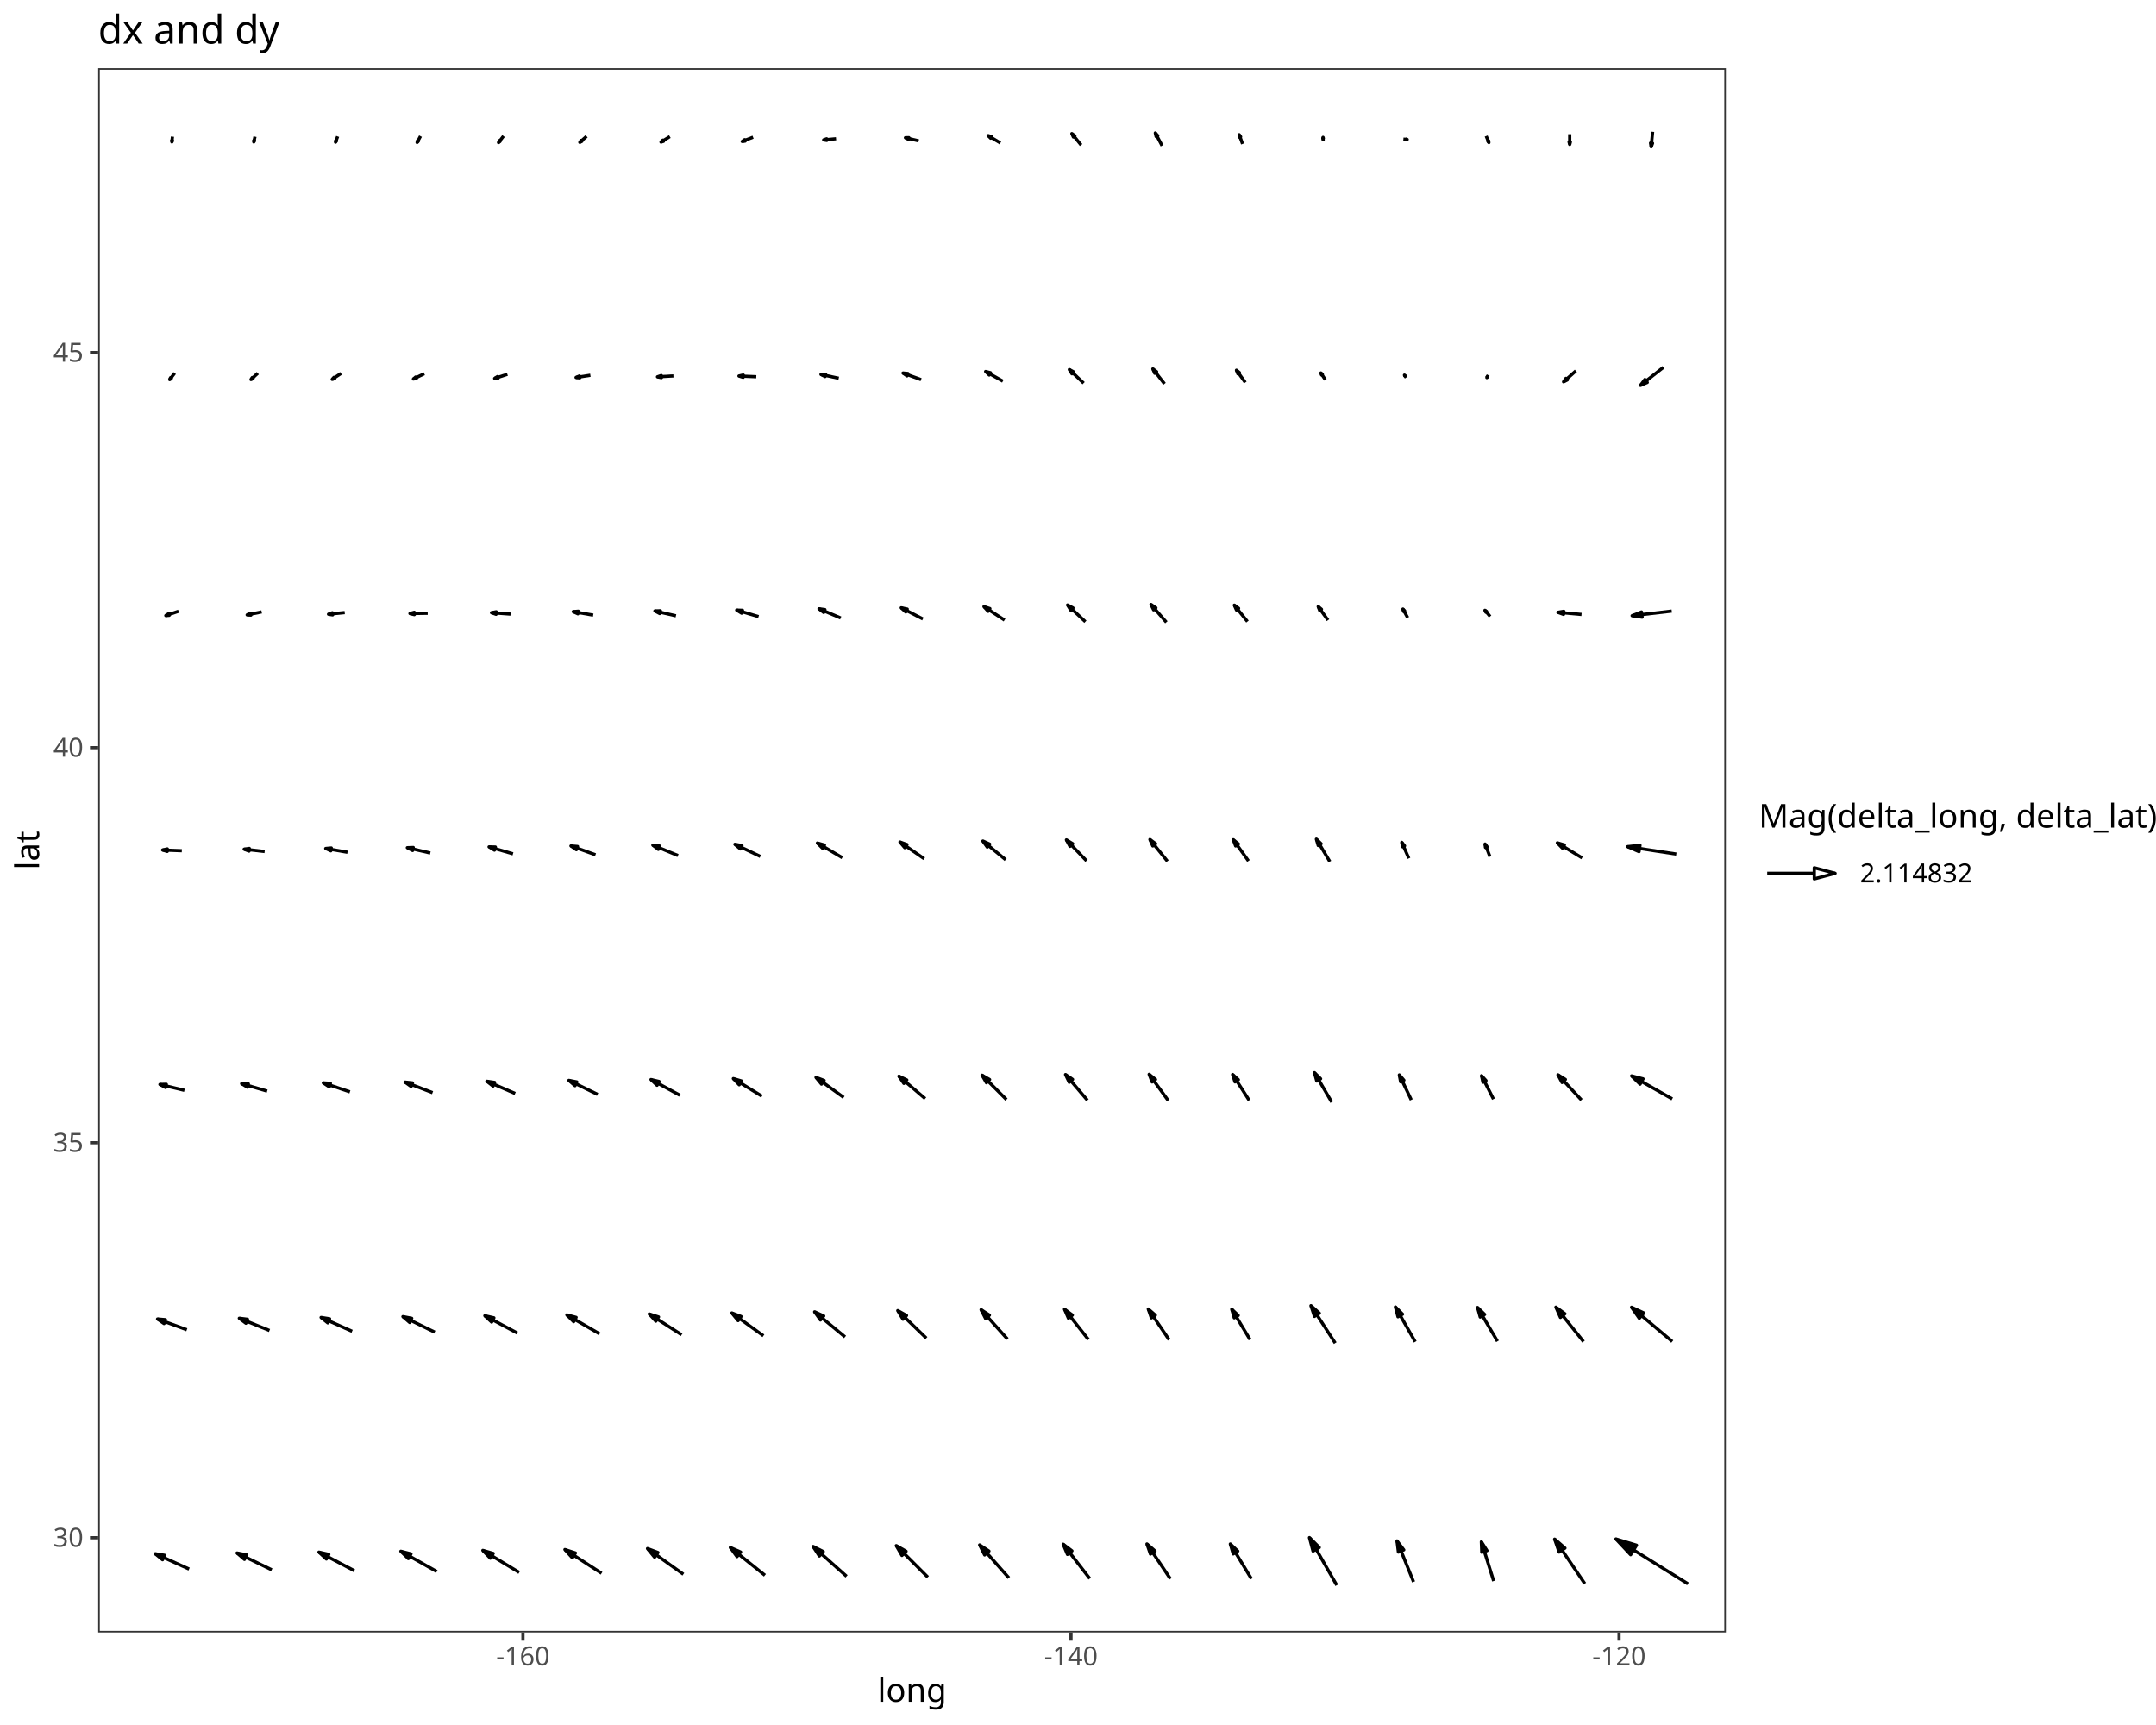
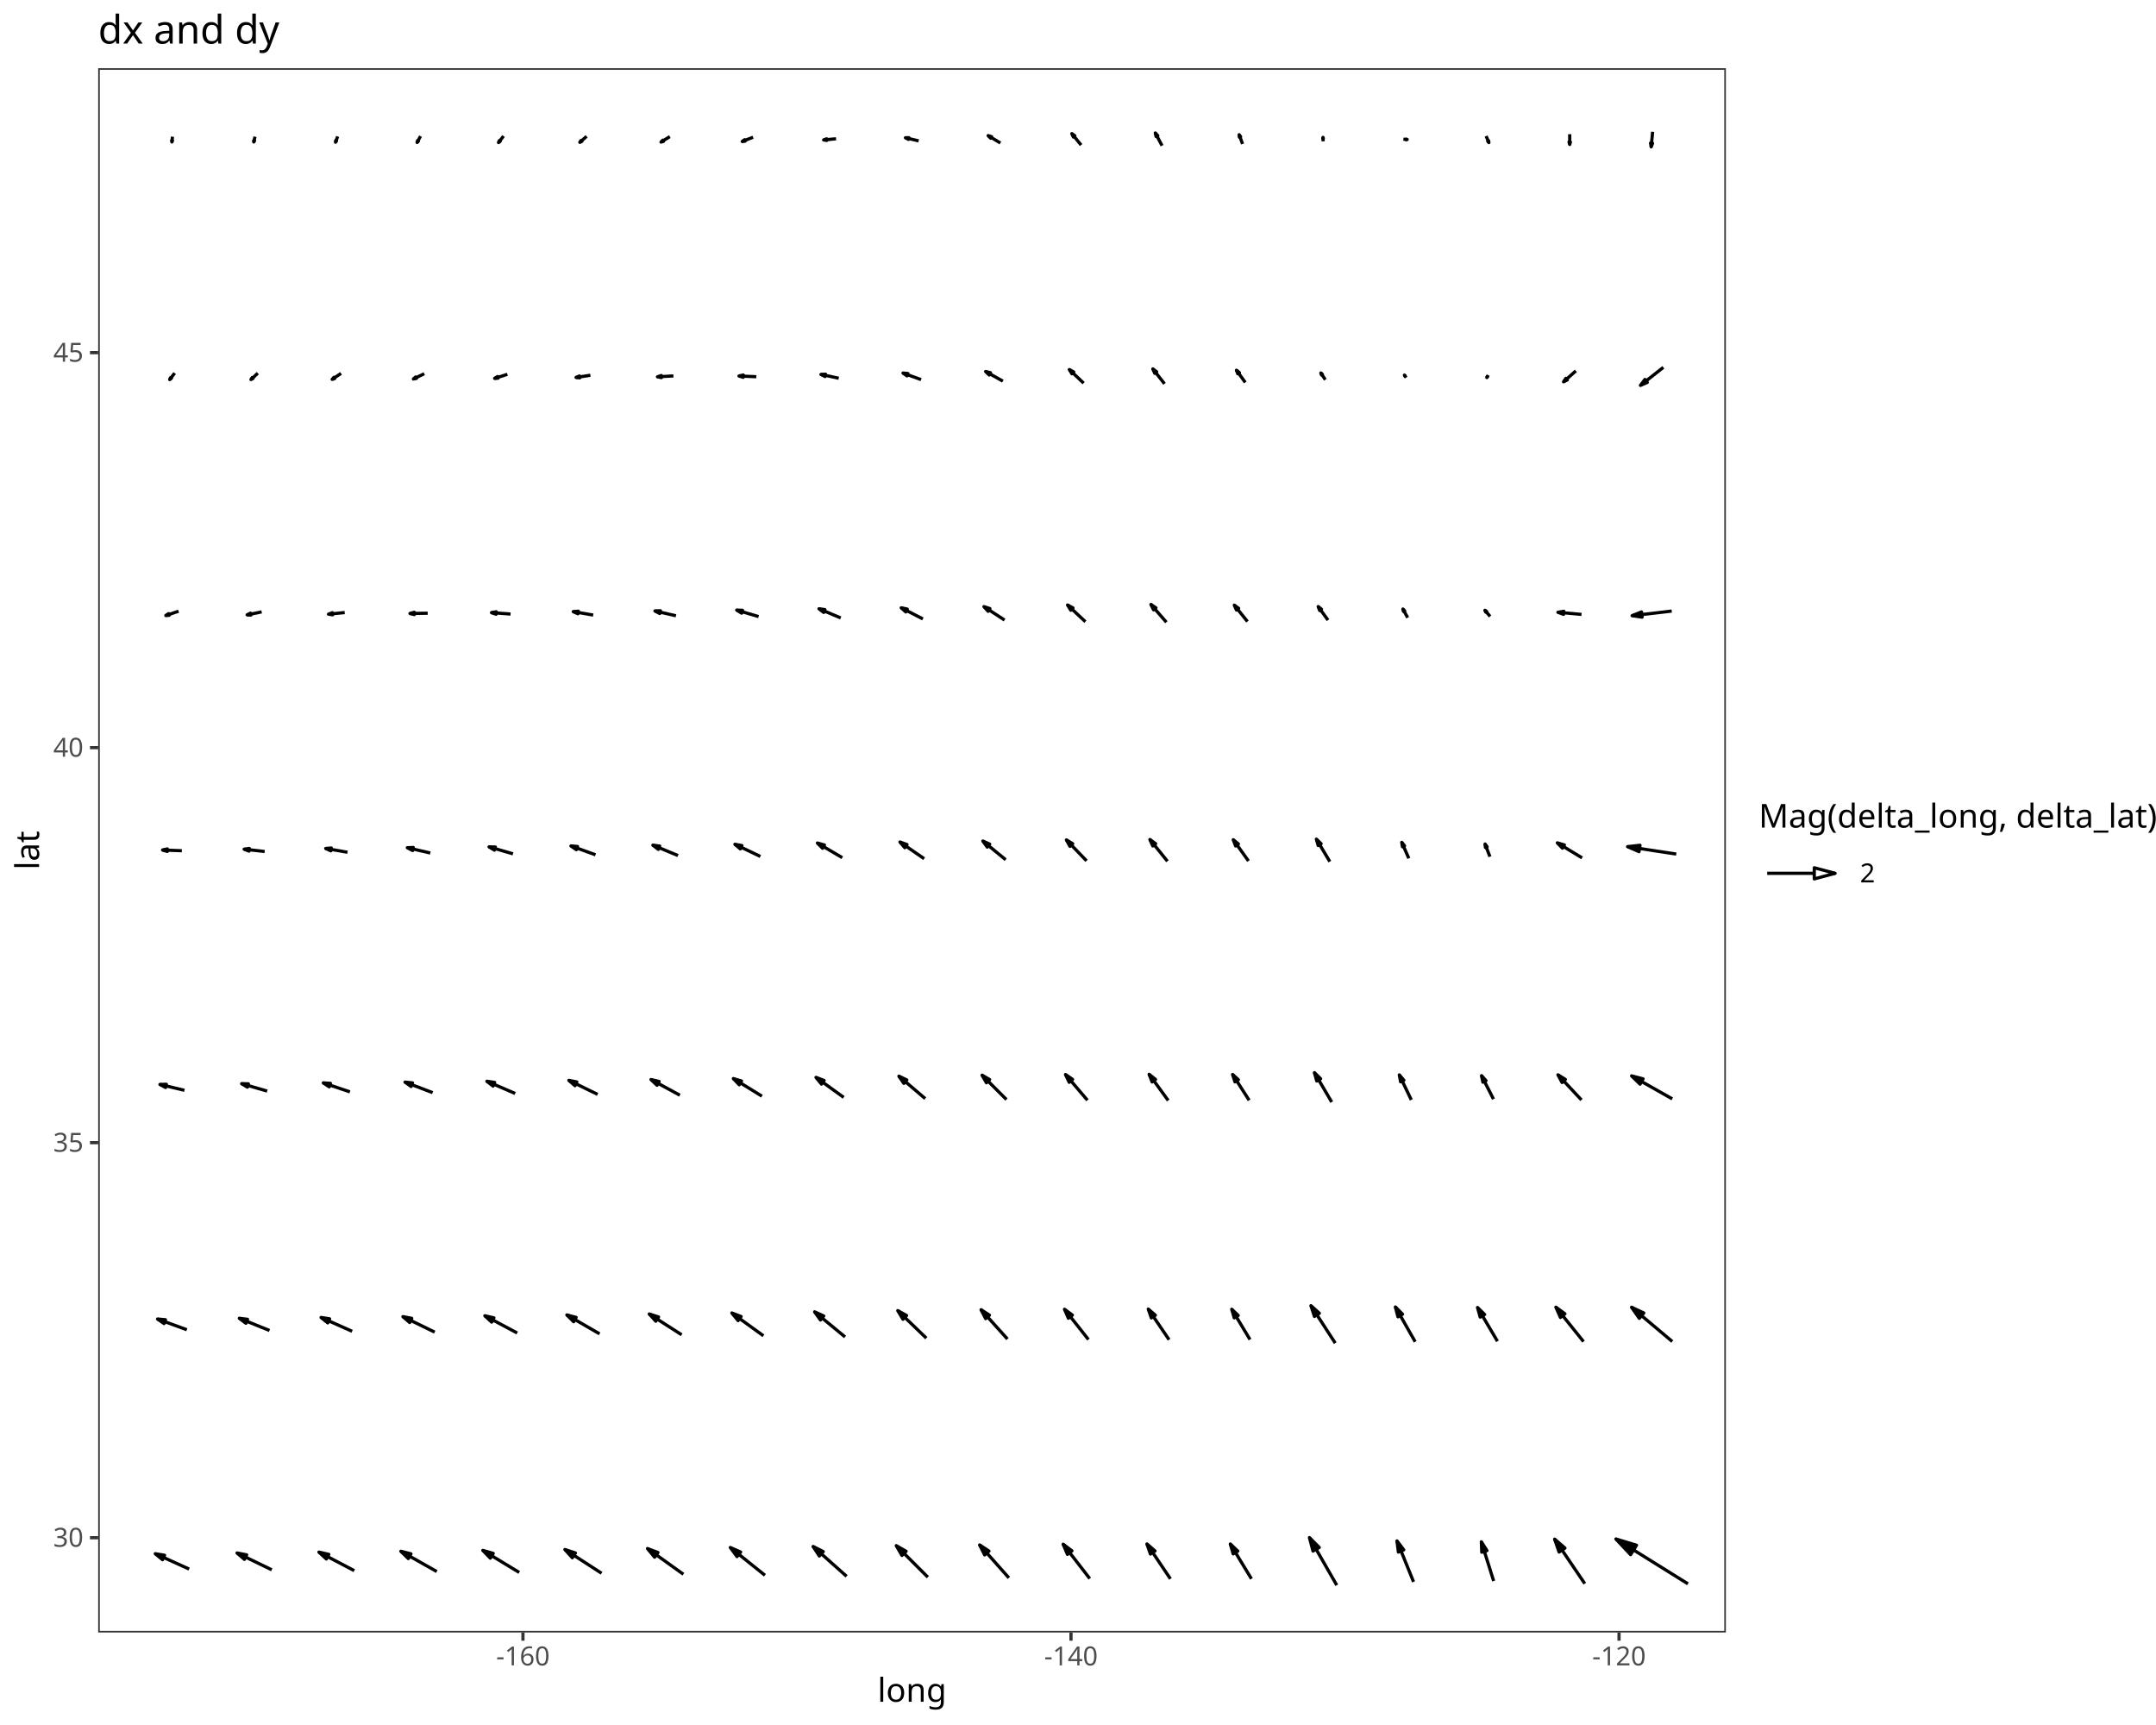
<svg xmlns="http://www.w3.org/2000/svg" class="svglite" data-engine-version="2.0" width="720.00pt" height="576.00pt" viewBox="0 0 720.00 576.00">
  <defs>
    <style type="text/css">
    .svglite line, .svglite polyline, .svglite polygon, .svglite path, .svglite rect, .svglite circle {
      fill: none;
      stroke: #000000;
      stroke-linecap: round;
      stroke-linejoin: round;
      stroke-miterlimit: 10.00;
    }
  </style>
  </defs>
  <rect width="100%" height="100%" style="stroke: none; fill: #FFFFFF;" />
  <defs>
    <clipPath id="cpMC4wMHw3MjAuMDB8MC4wMHw1NzYuMDA=">
      <rect x="0.00" y="0.00" width="720.00" height="576.00" />
    </clipPath>
  </defs>
  <g clip-path="url(#cpMC4wMHw3MjAuMDB8MC4wMHw1NzYuMDA=)">
    <rect x="0.00" y="0.00" width="720.00" height="576.00" style="stroke-width: 1.07; stroke: #FFFFFF; fill: #FFFFFF;" />
  </g>
  <defs>
    <clipPath id="cpMzIuNzl8NTc2LjM3fDIyLjc4fDU0NS4xMQ==">
      <rect x="32.79" y="22.78" width="543.57" height="522.33" />
    </clipPath>
  </defs>
  <g clip-path="url(#cpMzIuNzl8NTc2LjM3fDIyLjc4fDU0NS4xMQ==)">
    <rect x="32.79" y="22.78" width="543.57" height="522.33" style="stroke-width: 1.07; stroke: none; fill: #FFFFFF;" />
    <polyline points="63.16,523.93 51.85,518.81 " style="stroke-width: 1.07; stroke-linecap: butt;" />
    <polygon points="54.96,519.32 51.85,518.81 54.28,520.81 " style="stroke-width: 1.07; stroke-linecap: butt; fill: #000000;" />
    <polyline points="62.39,444.02 52.61,440.44 " style="stroke-width: 1.07; stroke-linecap: butt;" />
    <polygon points="55.25,440.67 52.61,440.44 54.78,441.96 " style="stroke-width: 1.07; stroke-linecap: butt; fill: #000000;" />
    <polyline points="61.59,364.07 53.41,362.11 " style="stroke-width: 1.07; stroke-linecap: butt;" />
    <polygon points="55.55,362.05 53.41,362.11 55.29,363.13 " style="stroke-width: 1.07; stroke-linecap: butt; fill: #000000;" />
    <polyline points="60.72,284.07 54.29,283.83 " style="stroke-width: 1.07; stroke-linecap: butt;" />
    <polygon points="55.88,283.46 54.29,283.83 55.85,284.31 " style="stroke-width: 1.07; stroke-linecap: butt; fill: #000000;" />
    <polyline points="59.63,204.09 55.37,205.53 " style="stroke-width: 1.07; stroke-linecap: butt;" />
    <polygon points="56.32,204.89 55.37,205.53 56.51,205.45 " style="stroke-width: 1.07; stroke-linecap: butt; fill: #000000;" />
    <polyline points="58.33,124.58 56.67,126.75 " style="stroke-width: 1.07; stroke-linecap: butt;" />
    <polygon points="56.94,126.11 56.67,126.75 57.22,126.33 " style="stroke-width: 1.07; stroke-linecap: butt; fill: #000000;" />
    <polyline points="57.59,45.64 57.41,47.41 " style="stroke-width: 1.07; stroke-linecap: butt;" />
    <polygon points="57.34,46.96 57.41,47.41 57.57,46.99 " style="stroke-width: 1.07; stroke-linecap: butt; fill: #000000;" />
    <polyline points="90.75,524.18 79.16,518.56 " style="stroke-width: 1.07; stroke-linecap: butt;" />
    <polygon points="82.37,519.18 79.16,518.56 81.63,520.70 " style="stroke-width: 1.07; stroke-linecap: butt; fill: #000000;" />
    <polyline points="90.00,444.27 79.91,440.19 " style="stroke-width: 1.07; stroke-linecap: butt;" />
    <polygon points="82.66,440.53 79.91,440.19 82.12,441.85 " style="stroke-width: 1.07; stroke-linecap: butt; fill: #000000;" />
    <polyline points="89.22,364.33 80.69,361.85 " style="stroke-width: 1.07; stroke-linecap: butt;" />
    <polygon points="82.94,361.90 80.69,361.85 82.62,363.02 " style="stroke-width: 1.07; stroke-linecap: butt; fill: #000000;" />
    <polyline points="88.38,284.33 81.53,283.56 " style="stroke-width: 1.07; stroke-linecap: butt;" />
    <polygon points="83.26,283.30 81.53,283.56 83.16,284.20 " style="stroke-width: 1.07; stroke-linecap: butt; fill: #000000;" />
    <polyline points="87.38,204.31 82.53,205.30 " style="stroke-width: 1.07; stroke-linecap: butt;" />
    <polygon points="83.65,204.74 82.53,205.30 83.78,205.38 " style="stroke-width: 1.07; stroke-linecap: butt; fill: #000000;" />
    <polyline points="86.09,124.61 83.81,126.73 " style="stroke-width: 1.07; stroke-linecap: butt;" />
    <polygon points="84.23,126.06 83.81,126.73 84.51,126.36 " style="stroke-width: 1.07; stroke-linecap: butt; fill: #000000;" />
    <polyline points="85.15,45.64 84.76,47.42 " style="stroke-width: 1.07; stroke-linecap: butt;" />
    <polygon points="84.74,46.95 84.76,47.42 84.97,47.00 " style="stroke-width: 1.07; stroke-linecap: butt; fill: #000000;" />
    <polyline points="118.31,524.47 106.50,518.27 " style="stroke-width: 1.07; stroke-linecap: butt;" />
    <polygon points="109.81,519.02 106.50,518.27 108.99,520.57 " style="stroke-width: 1.07; stroke-linecap: butt; fill: #000000;" />
    <polyline points="117.59,444.54 107.22,439.92 " style="stroke-width: 1.07; stroke-linecap: butt;" />
    <polygon points="110.07,440.37 107.22,439.92 109.46,441.73 " style="stroke-width: 1.07; stroke-linecap: butt; fill: #000000;" />
    <polyline points="116.85,364.59 107.97,361.59 " style="stroke-width: 1.07; stroke-linecap: butt;" />
    <polygon points="110.34,361.74 107.97,361.59 109.95,362.91 " style="stroke-width: 1.07; stroke-linecap: butt; fill: #000000;" />
    <polyline points="116.05,284.58 108.77,283.32 " style="stroke-width: 1.07; stroke-linecap: butt;" />
    <polygon points="110.64,283.15 108.77,283.32 110.47,284.11 " style="stroke-width: 1.07; stroke-linecap: butt; fill: #000000;" />
    <polyline points="115.11,204.53 109.70,205.08 " style="stroke-width: 1.07; stroke-linecap: butt;" />
    <polygon points="110.99,204.59 109.70,205.08 111.07,205.30 " style="stroke-width: 1.07; stroke-linecap: butt; fill: #000000;" />
    <polyline points="113.89,124.67 110.93,126.67 " style="stroke-width: 1.07; stroke-linecap: butt;" />
    <polygon points="111.52,125.98 110.93,126.67 111.79,126.37 " style="stroke-width: 1.07; stroke-linecap: butt; fill: #000000;" />
    <polyline points="112.76,45.56 112.05,47.49 " style="stroke-width: 1.07; stroke-linecap: butt;" />
    <polygon points="112.10,46.97 112.05,47.49 112.36,47.07 " style="stroke-width: 1.07; stroke-linecap: butt; fill: #000000;" />
    <polyline points="145.86,524.76 133.86,517.98 " style="stroke-width: 1.07; stroke-linecap: butt;" />
    <polygon points="137.25,518.85 133.86,517.98 136.36,520.43 " style="stroke-width: 1.07; stroke-linecap: butt; fill: #000000;" />
    <polyline points="145.17,444.82 134.55,439.64 " style="stroke-width: 1.07; stroke-linecap: butt;" />
    <polygon points="137.50,440.21 134.55,439.64 136.82,441.61 " style="stroke-width: 1.07; stroke-linecap: butt; fill: #000000;" />
    <polyline points="144.46,364.85 135.26,361.33 " style="stroke-width: 1.07; stroke-linecap: butt;" />
    <polygon points="137.75,361.59 135.26,361.33 137.29,362.80 " style="stroke-width: 1.07; stroke-linecap: butt; fill: #000000;" />
    <polyline points="143.70,284.83 136.02,283.06 " style="stroke-width: 1.07; stroke-linecap: butt;" />
    <polygon points="138.02,282.99 136.02,283.06 137.79,284.00 " style="stroke-width: 1.07; stroke-linecap: butt; fill: #000000;" />
    <polyline points="142.83,204.76 136.90,204.85 " style="stroke-width: 1.07; stroke-linecap: butt;" />
    <polygon points="138.35,204.44 136.90,204.85 138.36,205.22 " style="stroke-width: 1.07; stroke-linecap: butt; fill: #000000;" />
    <polyline points="141.68,124.78 138.05,126.55 " style="stroke-width: 1.07; stroke-linecap: butt;" />
    <polygon points="138.82,125.88 138.05,126.55 139.05,126.36 " style="stroke-width: 1.07; stroke-linecap: butt; fill: #000000;" />
    <polyline points="140.43,45.47 139.29,47.58 " style="stroke-width: 1.07; stroke-linecap: butt;" />
    <polygon points="139.43,46.99 139.29,47.58 139.71,47.14 " style="stroke-width: 1.07; stroke-linecap: butt; fill: #000000;" />
    <polyline points="173.39,525.06 161.24,517.69 " style="stroke-width: 1.07; stroke-linecap: butt;" />
    <polygon points="164.71,518.70 161.24,517.69 163.74,520.29 " style="stroke-width: 1.07; stroke-linecap: butt; fill: #000000;" />
    <polyline points="172.72,445.11 161.91,439.35 " style="stroke-width: 1.07; stroke-linecap: butt;" />
    <polygon points="164.94,440.05 161.91,439.35 164.18,441.47 " style="stroke-width: 1.07; stroke-linecap: butt; fill: #000000;" />
    <polyline points="172.04,365.13 162.59,361.05 " style="stroke-width: 1.07; stroke-linecap: butt;" />
    <polygon points="165.18,361.43 162.59,361.05 164.64,362.67 " style="stroke-width: 1.07; stroke-linecap: butt; fill: #000000;" />
    <polyline points="171.31,285.11 163.32,282.78 " style="stroke-width: 1.07; stroke-linecap: butt;" />
    <polygon points="165.43,282.83 163.32,282.78 165.12,283.88 " style="stroke-width: 1.07; stroke-linecap: butt; fill: #000000;" />
    <polyline points="170.50,205.04 164.13,204.57 " style="stroke-width: 1.07; stroke-linecap: butt;" />
    <polygon points="165.72,204.27 164.13,204.57 165.66,205.11 " style="stroke-width: 1.07; stroke-linecap: butt; fill: #000000;" />
    <polyline points="169.44,124.98 165.18,126.35 " style="stroke-width: 1.07; stroke-linecap: butt;" />
    <polygon points="166.14,125.73 165.18,126.35 166.32,126.29 " style="stroke-width: 1.07; stroke-linecap: butt; fill: #000000;" />
    <polyline points="168.15,45.44 166.48,47.61 " style="stroke-width: 1.07; stroke-linecap: butt;" />
    <polygon points="166.75,46.97 166.48,47.61 167.03,47.19 " style="stroke-width: 1.07; stroke-linecap: butt; fill: #000000;" />
    <polyline points="200.89,525.33 188.65,517.41 " style="stroke-width: 1.07; stroke-linecap: butt;" />
    <polygon points="192.17,518.55 188.65,517.41 191.13,520.16 " style="stroke-width: 1.07; stroke-linecap: butt; fill: #000000;" />
    <polyline points="200.23,445.39 189.30,439.07 " style="stroke-width: 1.07; stroke-linecap: butt;" />
    <polygon points="192.40,439.90 189.30,439.07 191.57,441.34 " style="stroke-width: 1.07; stroke-linecap: butt; fill: #000000;" />
    <polyline points="199.57,365.43 189.97,360.75 " style="stroke-width: 1.07; stroke-linecap: butt;" />
    <polygon points="192.63,361.27 189.97,360.75 192.02,362.53 " style="stroke-width: 1.07; stroke-linecap: butt; fill: #000000;" />
    <polyline points="198.87,285.43 190.67,282.47 " style="stroke-width: 1.07; stroke-linecap: butt;" />
    <polygon points="192.87,282.65 190.67,282.47 192.48,283.73 " style="stroke-width: 1.07; stroke-linecap: butt; fill: #000000;" />
    <polyline points="198.10,205.38 191.43,204.23 " style="stroke-width: 1.07; stroke-linecap: butt;" />
    <polygon points="193.14,204.08 191.43,204.23 192.99,204.95 " style="stroke-width: 1.07; stroke-linecap: butt; fill: #000000;" />
    <polyline points="197.16,125.30 192.37,126.03 " style="stroke-width: 1.07; stroke-linecap: butt;" />
    <polygon points="193.50,125.54 192.37,126.03 193.60,126.17 " style="stroke-width: 1.07; stroke-linecap: butt; fill: #000000;" />
    <polyline points="195.90,45.52 193.63,47.53 " style="stroke-width: 1.07; stroke-linecap: butt;" />
    <polygon points="194.06,46.89 193.63,47.53 194.32,47.19 " style="stroke-width: 1.07; stroke-linecap: butt; fill: #000000;" />
    <polyline points="228.21,525.66 216.23,517.08 " style="stroke-width: 1.07; stroke-linecap: butt;" />
    <polygon points="219.73,518.40 216.23,517.08 218.60,519.97 " style="stroke-width: 1.07; stroke-linecap: butt; fill: #000000;" />
    <polyline points="227.63,445.70 216.81,438.76 " style="stroke-width: 1.07; stroke-linecap: butt;" />
    <polygon points="219.92,439.75 216.81,438.76 219.01,441.17 " style="stroke-width: 1.07; stroke-linecap: butt; fill: #000000;" />
    <polyline points="227.04,365.71 217.40,360.47 " style="stroke-width: 1.07; stroke-linecap: butt;" />
    <polygon points="220.11,361.12 217.40,360.47 219.42,362.39 " style="stroke-width: 1.07; stroke-linecap: butt; fill: #000000;" />
    <polyline points="226.42,285.68 218.02,282.21 " style="stroke-width: 1.07; stroke-linecap: butt;" />
    <polygon points="220.31,282.51 218.02,282.21 219.85,283.62 " style="stroke-width: 1.07; stroke-linecap: butt; fill: #000000;" />
    <polyline points="225.73,205.62 218.71,204.00 " style="stroke-width: 1.07; stroke-linecap: butt;" />
    <polygon points="220.54,203.93 218.71,204.00 220.32,204.86 " style="stroke-width: 1.07; stroke-linecap: butt; fill: #000000;" />
    <polyline points="224.89,125.52 219.56,125.82 " style="stroke-width: 1.07; stroke-linecap: butt;" />
    <polygon points="220.84,125.39 219.56,125.82 220.88,126.09 " style="stroke-width: 1.07; stroke-linecap: butt; fill: #000000;" />
    <polyline points="223.70,45.61 220.74,47.44 " style="stroke-width: 1.07; stroke-linecap: butt;" />
    <polygon points="221.35,46.80 220.74,47.44 221.59,47.19 " style="stroke-width: 1.07; stroke-linecap: butt; fill: #000000;" />
    <polyline points="255.45,526.01 243.89,516.73 " style="stroke-width: 1.07; stroke-linecap: butt;" />
    <polygon points="247.34,518.25 243.89,516.73 246.12,519.77 " style="stroke-width: 1.07; stroke-linecap: butt; fill: #000000;" />
    <polyline points="254.95,446.04 244.40,438.42 " style="stroke-width: 1.07; stroke-linecap: butt;" />
    <polygon points="247.49,439.60 244.40,438.42 246.49,440.98 " style="stroke-width: 1.07; stroke-linecap: butt; fill: #000000;" />
    <polyline points="254.45,366.03 244.90,360.15 " style="stroke-width: 1.07; stroke-linecap: butt;" />
    <polygon points="247.63,360.96 244.90,360.15 246.86,362.22 " style="stroke-width: 1.07; stroke-linecap: butt; fill: #000000;" />
    <polyline points="253.92,285.98 245.42,281.92 " style="stroke-width: 1.07; stroke-linecap: butt;" />
    <polygon points="247.78,282.35 245.42,281.92 247.24,283.47 " style="stroke-width: 1.07; stroke-linecap: butt; fill: #000000;" />
    <polyline points="253.33,205.89 246.02,203.72 " style="stroke-width: 1.07; stroke-linecap: butt;" />
    <polygon points="247.96,203.78 246.02,203.72 247.67,204.74 " style="stroke-width: 1.07; stroke-linecap: butt; fill: #000000;" />
    <polyline points="252.57,125.79 246.78,125.55 " style="stroke-width: 1.07; stroke-linecap: butt;" />
    <polygon points="248.21,125.22 246.78,125.55 248.18,125.99 " style="stroke-width: 1.07; stroke-linecap: butt; fill: #000000;" />
    <polyline points="251.49,45.81 247.86,47.24 " style="stroke-width: 1.07; stroke-linecap: butt;" />
    <polygon points="248.65,46.65 247.86,47.24 248.84,47.13 " style="stroke-width: 1.07; stroke-linecap: butt; fill: #000000;" />
    <polyline points="282.72,526.35 271.53,516.39 " style="stroke-width: 1.07; stroke-linecap: butt;" />
    <polygon points="274.93,518.10 271.53,516.39 273.62,519.57 " style="stroke-width: 1.07; stroke-linecap: butt; fill: #000000;" />
    <polyline points="282.21,446.42 272.04,438.04 " style="stroke-width: 1.07; stroke-linecap: butt;" />
    <polygon points="275.09,439.43 272.04,438.04 273.99,440.77 " style="stroke-width: 1.07; stroke-linecap: butt; fill: #000000;" />
    <polyline points="281.75,366.43 272.50,359.75 " style="stroke-width: 1.07; stroke-linecap: butt;" />
    <polygon points="275.21,360.78 272.50,359.75 274.33,362.00 " style="stroke-width: 1.07; stroke-linecap: butt; fill: #000000;" />
    <polyline points="281.28,286.39 272.97,281.50 " style="stroke-width: 1.07; stroke-linecap: butt;" />
    <polygon points="275.33,282.16 272.97,281.50 274.69,283.25 " style="stroke-width: 1.07; stroke-linecap: butt; fill: #000000;" />
    <polyline points="280.76,206.34 273.50,203.28 " style="stroke-width: 1.07; stroke-linecap: butt;" />
    <polygon points="275.48,203.55 273.50,203.28 275.08,204.50 " style="stroke-width: 1.07; stroke-linecap: butt; fill: #000000;" />
    <polyline points="280.10,126.30 274.16,125.03 " style="stroke-width: 1.07; stroke-linecap: butt;" />
    <polygon points="275.70,124.95 274.16,125.03 275.53,125.73 " style="stroke-width: 1.07; stroke-linecap: butt; fill: #000000;" />
    <polyline points="279.20,46.33 275.06,46.72 " style="stroke-width: 1.07; stroke-linecap: butt;" />
    <polygon points="276.05,46.35 275.06,46.72 276.10,46.90 " style="stroke-width: 1.07; stroke-linecap: butt; fill: #000000;" />
    <polyline points="309.85,526.63 299.31,516.11 " style="stroke-width: 1.07; stroke-linecap: butt;" />
    <polygon points="302.59,518.00 299.31,516.11 301.20,519.38 " style="stroke-width: 1.07; stroke-linecap: butt; fill: #000000;" />
    <polyline points="309.35,446.83 299.81,437.63 " style="stroke-width: 1.07; stroke-linecap: butt;" />
    <polygon points="302.75,439.26 299.81,437.63 301.54,440.52 " style="stroke-width: 1.07; stroke-linecap: butt; fill: #000000;" />
    <polyline points="308.97,366.83 300.19,359.35 " style="stroke-width: 1.07; stroke-linecap: butt;" />
    <polygon points="302.83,360.61 300.19,359.35 301.85,361.76 " style="stroke-width: 1.07; stroke-linecap: butt; fill: #000000;" />
    <polyline points="308.62,286.73 300.54,281.16 " style="stroke-width: 1.07; stroke-linecap: butt;" />
    <polygon points="302.89,282.00 300.54,281.16 302.15,283.06 " style="stroke-width: 1.07; stroke-linecap: butt; fill: #000000;" />
    <polyline points="308.20,206.67 300.96,202.95 " style="stroke-width: 1.07; stroke-linecap: butt;" />
    <polygon points="302.98,203.38 300.96,202.95 302.49,204.34 " style="stroke-width: 1.07; stroke-linecap: butt; fill: #000000;" />
    <polyline points="307.60,126.76 301.56,124.57 " style="stroke-width: 1.07; stroke-linecap: butt;" />
    <polygon points="303.18,124.71 301.56,124.57 302.90,125.51 " style="stroke-width: 1.07; stroke-linecap: butt; fill: #000000;" />
    <polyline points="306.79,47.05 302.37,46.00 " style="stroke-width: 1.07; stroke-linecap: butt;" />
    <polygon points="303.52,45.97 302.37,46.00 303.39,46.55 " style="stroke-width: 1.07; stroke-linecap: butt; fill: #000000;" />
    <polyline points="336.92,526.87 327.15,515.87 " style="stroke-width: 1.07; stroke-linecap: butt;" />
    <polygon points="330.27,517.93 327.15,515.87 328.82,519.21 " style="stroke-width: 1.07; stroke-linecap: butt; fill: #000000;" />
    <polyline points="336.44,447.13 327.63,437.33 " style="stroke-width: 1.07; stroke-linecap: butt;" />
    <polygon points="330.43,439.15 327.63,437.33 329.15,440.31 " style="stroke-width: 1.07; stroke-linecap: butt; fill: #000000;" />
    <polyline points="336.11,367.15 327.96,359.02 " style="stroke-width: 1.07; stroke-linecap: butt;" />
    <polygon points="330.49,360.48 327.96,359.02 329.42,361.55 " style="stroke-width: 1.07; stroke-linecap: butt; fill: #000000;" />
    <polyline points="335.84,287.07 328.23,280.83 " style="stroke-width: 1.07; stroke-linecap: butt;" />
    <polygon points="330.51,281.86 328.23,280.83 329.69,282.86 " style="stroke-width: 1.07; stroke-linecap: butt; fill: #000000;" />
    <polyline points="335.47,207.05 328.59,202.56 " style="stroke-width: 1.07; stroke-linecap: butt;" />
    <polygon points="330.58,203.21 328.59,202.56 329.99,204.12 " style="stroke-width: 1.07; stroke-linecap: butt; fill: #000000;" />
    <polyline points="334.91,127.28 329.15,124.05 " style="stroke-width: 1.07; stroke-linecap: butt;" />
    <polygon points="330.78,124.46 329.15,124.05 330.35,125.22 " style="stroke-width: 1.07; stroke-linecap: butt; fill: #000000;" />
    <polyline points="334.08,47.76 329.99,45.29 " style="stroke-width: 1.07; stroke-linecap: butt;" />
    <polygon points="331.15,45.63 329.99,45.29 330.83,46.16 " style="stroke-width: 1.07; stroke-linecap: butt; fill: #000000;" />
    <polyline points="363.93,527.11 355.04,515.63 " style="stroke-width: 1.07; stroke-linecap: butt;" />
    <polygon points="357.98,517.86 355.04,515.63 356.47,519.03 " style="stroke-width: 1.07; stroke-linecap: butt; fill: #000000;" />
    <polyline points="363.48,447.29 355.49,437.17 " style="stroke-width: 1.07; stroke-linecap: butt;" />
    <polygon points="358.12,439.13 355.49,437.17 356.79,440.18 " style="stroke-width: 1.07; stroke-linecap: butt; fill: #000000;" />
    <polyline points="363.15,367.38 355.83,358.80 " style="stroke-width: 1.07; stroke-linecap: butt;" />
    <polygon points="358.19,360.42 355.83,358.80 357.06,361.39 " style="stroke-width: 1.07; stroke-linecap: butt; fill: #000000;" />
    <polyline points="362.85,287.44 356.12,280.45 " style="stroke-width: 1.07; stroke-linecap: butt;" />
    <polygon points="358.23,281.73 356.12,280.45 357.31,282.61 " style="stroke-width: 1.07; stroke-linecap: butt; fill: #000000;" />
    <polyline points="362.47,207.60 356.51,202.02 " style="stroke-width: 1.07; stroke-linecap: butt;" />
    <polygon points="358.33,203.00 356.51,202.02 357.60,203.78 " style="stroke-width: 1.07; stroke-linecap: butt; fill: #000000;" />
    <polyline points="361.88,127.94 357.10,123.40 " style="stroke-width: 1.07; stroke-linecap: butt;" />
    <polygon points="358.57,124.20 357.10,123.40 357.97,124.82 " style="stroke-width: 1.07; stroke-linecap: butt; fill: #000000;" />
    <polyline points="361.03,48.43 357.94,44.62 " style="stroke-width: 1.07; stroke-linecap: butt;" />
    <polygon points="358.95,45.35 357.94,44.62 358.45,45.76 " style="stroke-width: 1.07; stroke-linecap: butt; fill: #000000;" />
    <polyline points="390.86,527.20 383.02,515.54 " style="stroke-width: 1.07; stroke-linecap: butt;" />
    <polygon points="385.71,517.89 383.02,515.54 384.18,518.92 " style="stroke-width: 1.07; stroke-linecap: butt; fill: #000000;" />
    <polyline points="390.42,447.35 383.46,437.11 " style="stroke-width: 1.07; stroke-linecap: butt;" />
    <polygon points="385.84,439.17 383.46,437.11 384.49,440.08 " style="stroke-width: 1.07; stroke-linecap: butt; fill: #000000;" />
    <polyline points="390.12,367.46 383.75,358.72 " style="stroke-width: 1.07; stroke-linecap: butt;" />
    <polygon points="385.89,360.44 383.75,358.72 384.74,361.28 " style="stroke-width: 1.07; stroke-linecap: butt; fill: #000000;" />
    <polyline points="389.87,287.58 384.01,280.32 " style="stroke-width: 1.07; stroke-linecap: butt;" />
    <polygon points="385.93,281.72 384.01,280.32 384.97,282.48 " style="stroke-width: 1.07; stroke-linecap: butt; fill: #000000;" />
    <polyline points="389.51,207.77 384.36,201.84 " style="stroke-width: 1.07; stroke-linecap: butt;" />
    <polygon points="386.02,202.96 384.36,201.84 385.24,203.63 " style="stroke-width: 1.07; stroke-linecap: butt; fill: #000000;" />
    <polyline points="388.89,128.16 384.99,123.18 " style="stroke-width: 1.07; stroke-linecap: butt;" />
    <polygon points="386.27,124.14 384.99,123.18 385.62,124.65 " style="stroke-width: 1.07; stroke-linecap: butt; fill: #000000;" />
    <polyline points="388.07,48.65 385.81,44.40 " style="stroke-width: 1.07; stroke-linecap: butt;" />
    <polygon points="386.64,45.30 385.81,44.40 386.08,45.59 " style="stroke-width: 1.07; stroke-linecap: butt; fill: #000000;" />
    <polyline points="417.92,527.19 410.86,515.55 " style="stroke-width: 1.07; stroke-linecap: butt;" />
    <polygon points="413.36,517.94 410.86,515.55 411.83,518.87 " style="stroke-width: 1.07; stroke-linecap: butt; fill: #000000;" />
    <polyline points="417.44,447.29 411.34,437.17 " style="stroke-width: 1.07; stroke-linecap: butt;" />
    <polygon points="413.50,439.25 411.34,437.17 412.17,440.05 " style="stroke-width: 1.07; stroke-linecap: butt; fill: #000000;" />
    <polyline points="417.16,367.40 411.63,358.78 " style="stroke-width: 1.07; stroke-linecap: butt;" />
    <polygon points="413.55,360.53 411.63,358.78 412.42,361.26 " style="stroke-width: 1.07; stroke-linecap: butt; fill: #000000;" />
    <polyline points="416.93,287.49 411.85,280.40 " style="stroke-width: 1.07; stroke-linecap: butt;" />
    <polygon points="413.57,281.81 411.85,280.40 412.63,282.48 " style="stroke-width: 1.07; stroke-linecap: butt; fill: #000000;" />
    <polyline points="416.59,207.54 412.20,202.07 " style="stroke-width: 1.07; stroke-linecap: butt;" />
    <polygon points="413.64,203.12 412.20,202.07 412.92,203.70 " style="stroke-width: 1.07; stroke-linecap: butt; fill: #000000;" />
    <polyline points="415.87,127.71 412.91,123.62 " style="stroke-width: 1.07; stroke-linecap: butt;" />
    <polygon points="413.91,124.43 412.91,123.62 413.37,124.82 " style="stroke-width: 1.07; stroke-linecap: butt; fill: #000000;" />
    <polyline points="414.96,48.07 413.82,44.98 " style="stroke-width: 1.07; stroke-linecap: butt;" />
    <polygon points="414.31,45.66 413.82,44.98 413.90,45.81 " style="stroke-width: 1.07; stroke-linecap: butt; fill: #000000;" />
    <polyline points="446.41,529.32 437.29,513.42 " style="stroke-width: 1.07; stroke-linecap: butt;" />
    <polygon points="440.57,516.72 437.29,513.42 438.48,517.92 " style="stroke-width: 1.07; stroke-linecap: butt; fill: #000000;" />
    <polyline points="445.90,448.48 437.79,435.98 " style="stroke-width: 1.07; stroke-linecap: butt;" />
    <polygon points="440.60,438.51 437.79,435.98 438.96,439.58 " style="stroke-width: 1.07; stroke-linecap: butt; fill: #000000;" />
    <polyline points="444.73,368.00 438.96,358.17 " style="stroke-width: 1.07; stroke-linecap: butt;" />
    <polygon points="441.02,360.21 438.96,358.17 439.73,360.97 " style="stroke-width: 1.07; stroke-linecap: butt; fill: #000000;" />
    <polyline points="444.10,287.70 439.60,280.20 " style="stroke-width: 1.07; stroke-linecap: butt;" />
    <polygon points="441.19,281.74 439.60,280.20 440.21,282.33 " style="stroke-width: 1.07; stroke-linecap: butt; fill: #000000;" />
    <polyline points="443.48,207.07 440.21,202.54 " style="stroke-width: 1.07; stroke-linecap: butt;" />
    <polygon points="441.31,203.44 440.21,202.54 440.72,203.87 " style="stroke-width: 1.07; stroke-linecap: butt; fill: #000000;" />
    <polyline points="442.59,126.79 441.10,124.54 " style="stroke-width: 1.07; stroke-linecap: butt;" />
    <polygon points="441.61,124.99 441.10,124.54 441.32,125.19 " style="stroke-width: 1.07; stroke-linecap: butt; fill: #000000;" />
    <polyline points="441.87,47.19 441.83,45.87 " style="stroke-width: 1.07; stroke-linecap: butt;" />
    <polygon points="441.92,46.19 441.83,45.87 441.75,46.19 " style="stroke-width: 1.07; stroke-linecap: butt; fill: #000000;" />
    <polyline points="472.06,528.21 466.53,514.53 " style="stroke-width: 1.07; stroke-linecap: butt;" />
    <polygon points="468.79,517.52 466.53,514.53 466.99,518.25 " style="stroke-width: 1.07; stroke-linecap: butt; fill: #000000;" />
    <polyline points="472.61,448.04 465.99,436.41 " style="stroke-width: 1.07; stroke-linecap: butt;" />
    <polygon points="468.38,438.83 465.99,436.41 466.85,439.70 " style="stroke-width: 1.07; stroke-linecap: butt; fill: #000000;" />
    <polyline points="471.30,367.26 467.30,358.92 " style="stroke-width: 1.07; stroke-linecap: butt;" />
    <polygon points="468.83,360.70 467.30,358.92 467.73,361.23 " style="stroke-width: 1.07; stroke-linecap: butt; fill: #000000;" />
    <polyline points="470.48,286.62 468.12,281.27 " style="stroke-width: 1.07; stroke-linecap: butt;" />
    <polygon points="469.05,282.43 468.12,281.27 468.35,282.74 " style="stroke-width: 1.07; stroke-linecap: butt; fill: #000000;" />
    <polyline points="470.09,206.25 468.51,203.36 " style="stroke-width: 1.07; stroke-linecap: butt;" />
    <polygon points="469.09,203.97 468.51,203.36 468.71,204.17 " style="stroke-width: 1.07; stroke-linecap: butt; fill: #000000;" />
    <polyline points="469.59,126.08 469.01,125.25 " style="stroke-width: 1.07; stroke-linecap: butt;" />
    <polygon points="469.21,125.42 469.01,125.25 469.10,125.49 " style="stroke-width: 1.07; stroke-linecap: butt; fill: #000000;" />
    <polyline points="468.66,46.47 469.93,46.58 " style="stroke-width: 1.07; stroke-linecap: butt;" />
    <polygon points="469.61,46.64 469.93,46.58 469.63,46.47 " style="stroke-width: 1.07; stroke-linecap: butt; fill: #000000;" />
    <polyline points="498.81,527.92 494.70,514.82 " style="stroke-width: 1.07; stroke-linecap: butt;" />
    <polygon points="496.57,517.77 494.70,514.82 494.84,518.31 " style="stroke-width: 1.07; stroke-linecap: butt; fill: #000000;" />
    <polyline points="500.08,447.87 493.42,436.59 " style="stroke-width: 1.07; stroke-linecap: butt;" />
    <polygon points="495.80,438.92 493.42,436.59 494.31,439.79 " style="stroke-width: 1.07; stroke-linecap: butt; fill: #000000;" />
    <polyline points="498.75,367.00 494.76,359.18 " style="stroke-width: 1.07; stroke-linecap: butt;" />
    <polygon points="496.25,360.84 494.76,359.18 495.22,361.36 " style="stroke-width: 1.07; stroke-linecap: butt; fill: #000000;" />
    <polyline points="497.56,286.06 495.94,281.83 " style="stroke-width: 1.07; stroke-linecap: butt;" />
    <polygon points="496.62,282.76 495.94,281.83 496.06,282.98 " style="stroke-width: 1.07; stroke-linecap: butt; fill: #000000;" />
    <polyline points="497.62,205.83 495.89,203.78 " style="stroke-width: 1.07; stroke-linecap: butt;" />
    <polygon points="496.45,204.17 495.89,203.78 496.18,204.40 " style="stroke-width: 1.07; stroke-linecap: butt; fill: #000000;" />
    <polyline points="496.97,125.25 496.53,126.08 " style="stroke-width: 1.07; stroke-linecap: butt;" />
    <polygon points="496.59,125.85 496.53,126.08 496.70,125.91 " style="stroke-width: 1.07; stroke-linecap: butt; fill: #000000;" />
    <polyline points="496.30,45.43 497.21,47.62 " style="stroke-width: 1.07; stroke-linecap: butt;" />
    <polygon points="496.84,47.14 497.21,47.62 497.13,47.02 " style="stroke-width: 1.07; stroke-linecap: butt; fill: #000000;" />
    <polyline points="529.24,528.80 519.17,513.94 " style="stroke-width: 1.07; stroke-linecap: butt;" />
    <polygon points="522.62,516.92 519.17,513.94 520.66,518.25 " style="stroke-width: 1.07; stroke-linecap: butt; fill: #000000;" />
    <polyline points="528.82,447.98 519.59,436.48 " style="stroke-width: 1.07; stroke-linecap: butt;" />
    <polygon points="522.61,438.69 519.59,436.48 521.10,439.91 " style="stroke-width: 1.07; stroke-linecap: butt; fill: #000000;" />
    <polyline points="528.13,367.29 520.28,358.89 " style="stroke-width: 1.07; stroke-linecap: butt;" />
    <polygon points="522.76,360.43 520.28,358.89 521.65,361.47 " style="stroke-width: 1.07; stroke-linecap: butt; fill: #000000;" />
    <polyline points="528.34,286.46 520.07,281.44 " style="stroke-width: 1.07; stroke-linecap: butt;" />
    <polygon points="522.43,282.13 520.07,281.44 521.77,283.21 " style="stroke-width: 1.07; stroke-linecap: butt; fill: #000000;" />
    <polyline points="528.15,205.16 520.26,204.45 " style="stroke-width: 1.07; stroke-linecap: butt;" />
    <polygon points="522.24,204.11 520.26,204.45 522.15,205.14 " style="stroke-width: 1.07; stroke-linecap: butt; fill: #000000;" />
    <polyline points="526.26,123.84 522.15,127.49 " style="stroke-width: 1.07; stroke-linecap: butt;" />
    <polygon points="522.92,126.33 522.15,127.49 523.40,126.87 " style="stroke-width: 1.07; stroke-linecap: butt; fill: #000000;" />
    <polyline points="524.21,44.81 524.21,48.24 " style="stroke-width: 1.07; stroke-linecap: butt;" />
    <polygon points="523.98,47.40 524.21,48.24 524.43,47.40 " style="stroke-width: 1.07; stroke-linecap: butt; fill: #000000;" />
    <polyline points="563.69,528.86 539.63,513.88 " style="stroke-width: 1.07; stroke-linecap: butt;" />
    <polygon points="546.52,515.97 539.63,513.88 544.55,519.13 " style="stroke-width: 1.07; stroke-linecap: butt; fill: #000000;" />
    <polyline points="558.46,447.95 544.86,436.51 " style="stroke-width: 1.07; stroke-linecap: butt;" />
    <polygon points="548.95,438.42 544.86,436.51 547.44,440.21 " style="stroke-width: 1.07; stroke-linecap: butt; fill: #000000;" />
    <polyline points="558.45,366.93 544.87,359.25 " style="stroke-width: 1.07; stroke-linecap: butt;" />
    <polygon points="548.71,360.24 544.87,359.25 547.70,362.02 " style="stroke-width: 1.07; stroke-linecap: butt; fill: #000000;" />
    <polyline points="559.79,285.19 543.53,282.71 " style="stroke-width: 1.07; stroke-linecap: butt;" />
    <polygon points="547.68,282.25 543.53,282.71 547.36,284.38 " style="stroke-width: 1.07; stroke-linecap: butt; fill: #000000;" />
    <polyline points="558.28,204.04 545.04,205.58 " style="stroke-width: 1.07; stroke-linecap: butt;" />
    <polygon points="548.18,204.33 545.04,205.58 548.39,206.07 " style="stroke-width: 1.07; stroke-linecap: butt; fill: #000000;" />
    <polyline points="555.48,122.66 547.83,128.68 " style="stroke-width: 1.07; stroke-linecap: butt;" />
    <polygon points="549.32,126.70 547.83,128.68 550.11,127.70 " style="stroke-width: 1.07; stroke-linecap: butt; fill: #000000;" />
    <polyline points="551.90,44.01 551.42,49.04 " style="stroke-width: 1.07; stroke-linecap: butt;" />
    <polygon points="551.20,47.77 551.42,49.04 551.87,47.84 " style="stroke-width: 1.07; stroke-linecap: butt; fill: #000000;" />
    <rect x="32.79" y="22.78" width="543.57" height="522.33" style="stroke-width: 1.07; stroke: #333333;" />
  </g>
  <g clip-path="url(#cpMC4wMHw3MjAuMDB8MC4wMHw1NzYuMDA=)">
    <text x="27.86" y="516.48" text-anchor="end" style="font-size: 8.80px; fill: #4D4D4D; font-family: sans;" textLength="9.79px" lengthAdjust="spacingAndGlyphs">30</text>
    <text x="27.86" y="384.58" text-anchor="end" style="font-size: 8.80px; fill: #4D4D4D; font-family: sans;" textLength="9.79px" lengthAdjust="spacingAndGlyphs">35</text>
    <text x="27.86" y="252.68" text-anchor="end" style="font-size: 8.80px; fill: #4D4D4D; font-family: sans;" textLength="9.79px" lengthAdjust="spacingAndGlyphs">40</text>
    <text x="27.86" y="120.78" text-anchor="end" style="font-size: 8.80px; fill: #4D4D4D; font-family: sans;" textLength="9.79px" lengthAdjust="spacingAndGlyphs">45</text>
    <polyline points="30.05,513.46 32.79,513.46 " style="stroke-width: 1.07; stroke: #333333; stroke-linecap: butt;" />
    <polyline points="30.05,381.55 32.79,381.55 " style="stroke-width: 1.07; stroke: #333333; stroke-linecap: butt;" />
    <polyline points="30.05,249.65 32.79,249.65 " style="stroke-width: 1.07; stroke: #333333; stroke-linecap: butt;" />
    <polyline points="30.05,117.75 32.79,117.75 " style="stroke-width: 1.07; stroke: #333333; stroke-linecap: butt;" />
    <polyline points="174.64,547.85 174.64,545.11 " style="stroke-width: 1.07; stroke: #333333; stroke-linecap: butt;" />
    <polyline points="357.66,547.85 357.66,545.11 " style="stroke-width: 1.07; stroke: #333333; stroke-linecap: butt;" />
    <polyline points="540.68,547.85 540.68,545.11 " style="stroke-width: 1.07; stroke: #333333; stroke-linecap: butt;" />
    <text x="174.64" y="556.10" text-anchor="middle" style="font-size: 8.80px; fill: #4D4D4D; font-family: sans;" textLength="17.61px" lengthAdjust="spacingAndGlyphs">-160</text>
    <text x="357.66" y="556.10" text-anchor="middle" style="font-size: 8.80px; fill: #4D4D4D; font-family: sans;" textLength="17.61px" lengthAdjust="spacingAndGlyphs">-140</text>
    <text x="540.68" y="556.10" text-anchor="middle" style="font-size: 8.80px; fill: #4D4D4D; font-family: sans;" textLength="17.61px" lengthAdjust="spacingAndGlyphs">-120</text>
    <text x="304.58" y="568.24" text-anchor="middle" style="font-size: 11.00px; font-family: sans;" textLength="20.80px" lengthAdjust="spacingAndGlyphs">long</text>
    <text transform="translate(13.05,283.95) rotate(-90)" text-anchor="middle" style="font-size: 11.00px; font-family: sans;" textLength="11.62px" lengthAdjust="spacingAndGlyphs">lat</text>
    <rect x="587.33" y="267.64" width="127.20" height="32.61" style="stroke-width: 1.07; stroke: none; fill: #FFFFFF;" />
    <text x="587.33" y="276.35" style="font-size: 11.00px; font-family: sans;" textLength="127.20px" lengthAdjust="spacingAndGlyphs">Mag(delta_long, delta_lat)</text>
    <rect x="587.33" y="282.97" width="28.35" height="17.28" style="stroke-width: 1.07; stroke: none; fill: #FFFFFF;" />
    <line x1="590.16" y1="291.61" x2="612.84" y2="291.61" style="stroke-width: 1.07; stroke-linecap: butt;" />
    <polygon points="605.88,293.48 612.84,291.61 605.88,289.75 " style="stroke-width: 1.07; stroke-linecap: butt; fill: #FFFFFF;" />
-     <text x="621.15" y="294.64" style="font-size: 8.80px; font-family: sans;" textLength="36.71px" lengthAdjust="spacingAndGlyphs">2.114832</text>
+     <text x="621.15" y="294.64" style="font-size: 8.80px; font-family: sans;" textLength="4.89px" lengthAdjust="spacingAndGlyphs">2</text>
    <text x="32.79" y="14.56" style="font-size: 13.20px; font-family: sans;" textLength="57.25px" lengthAdjust="spacingAndGlyphs">dx and dy</text>
  </g>
</svg>
